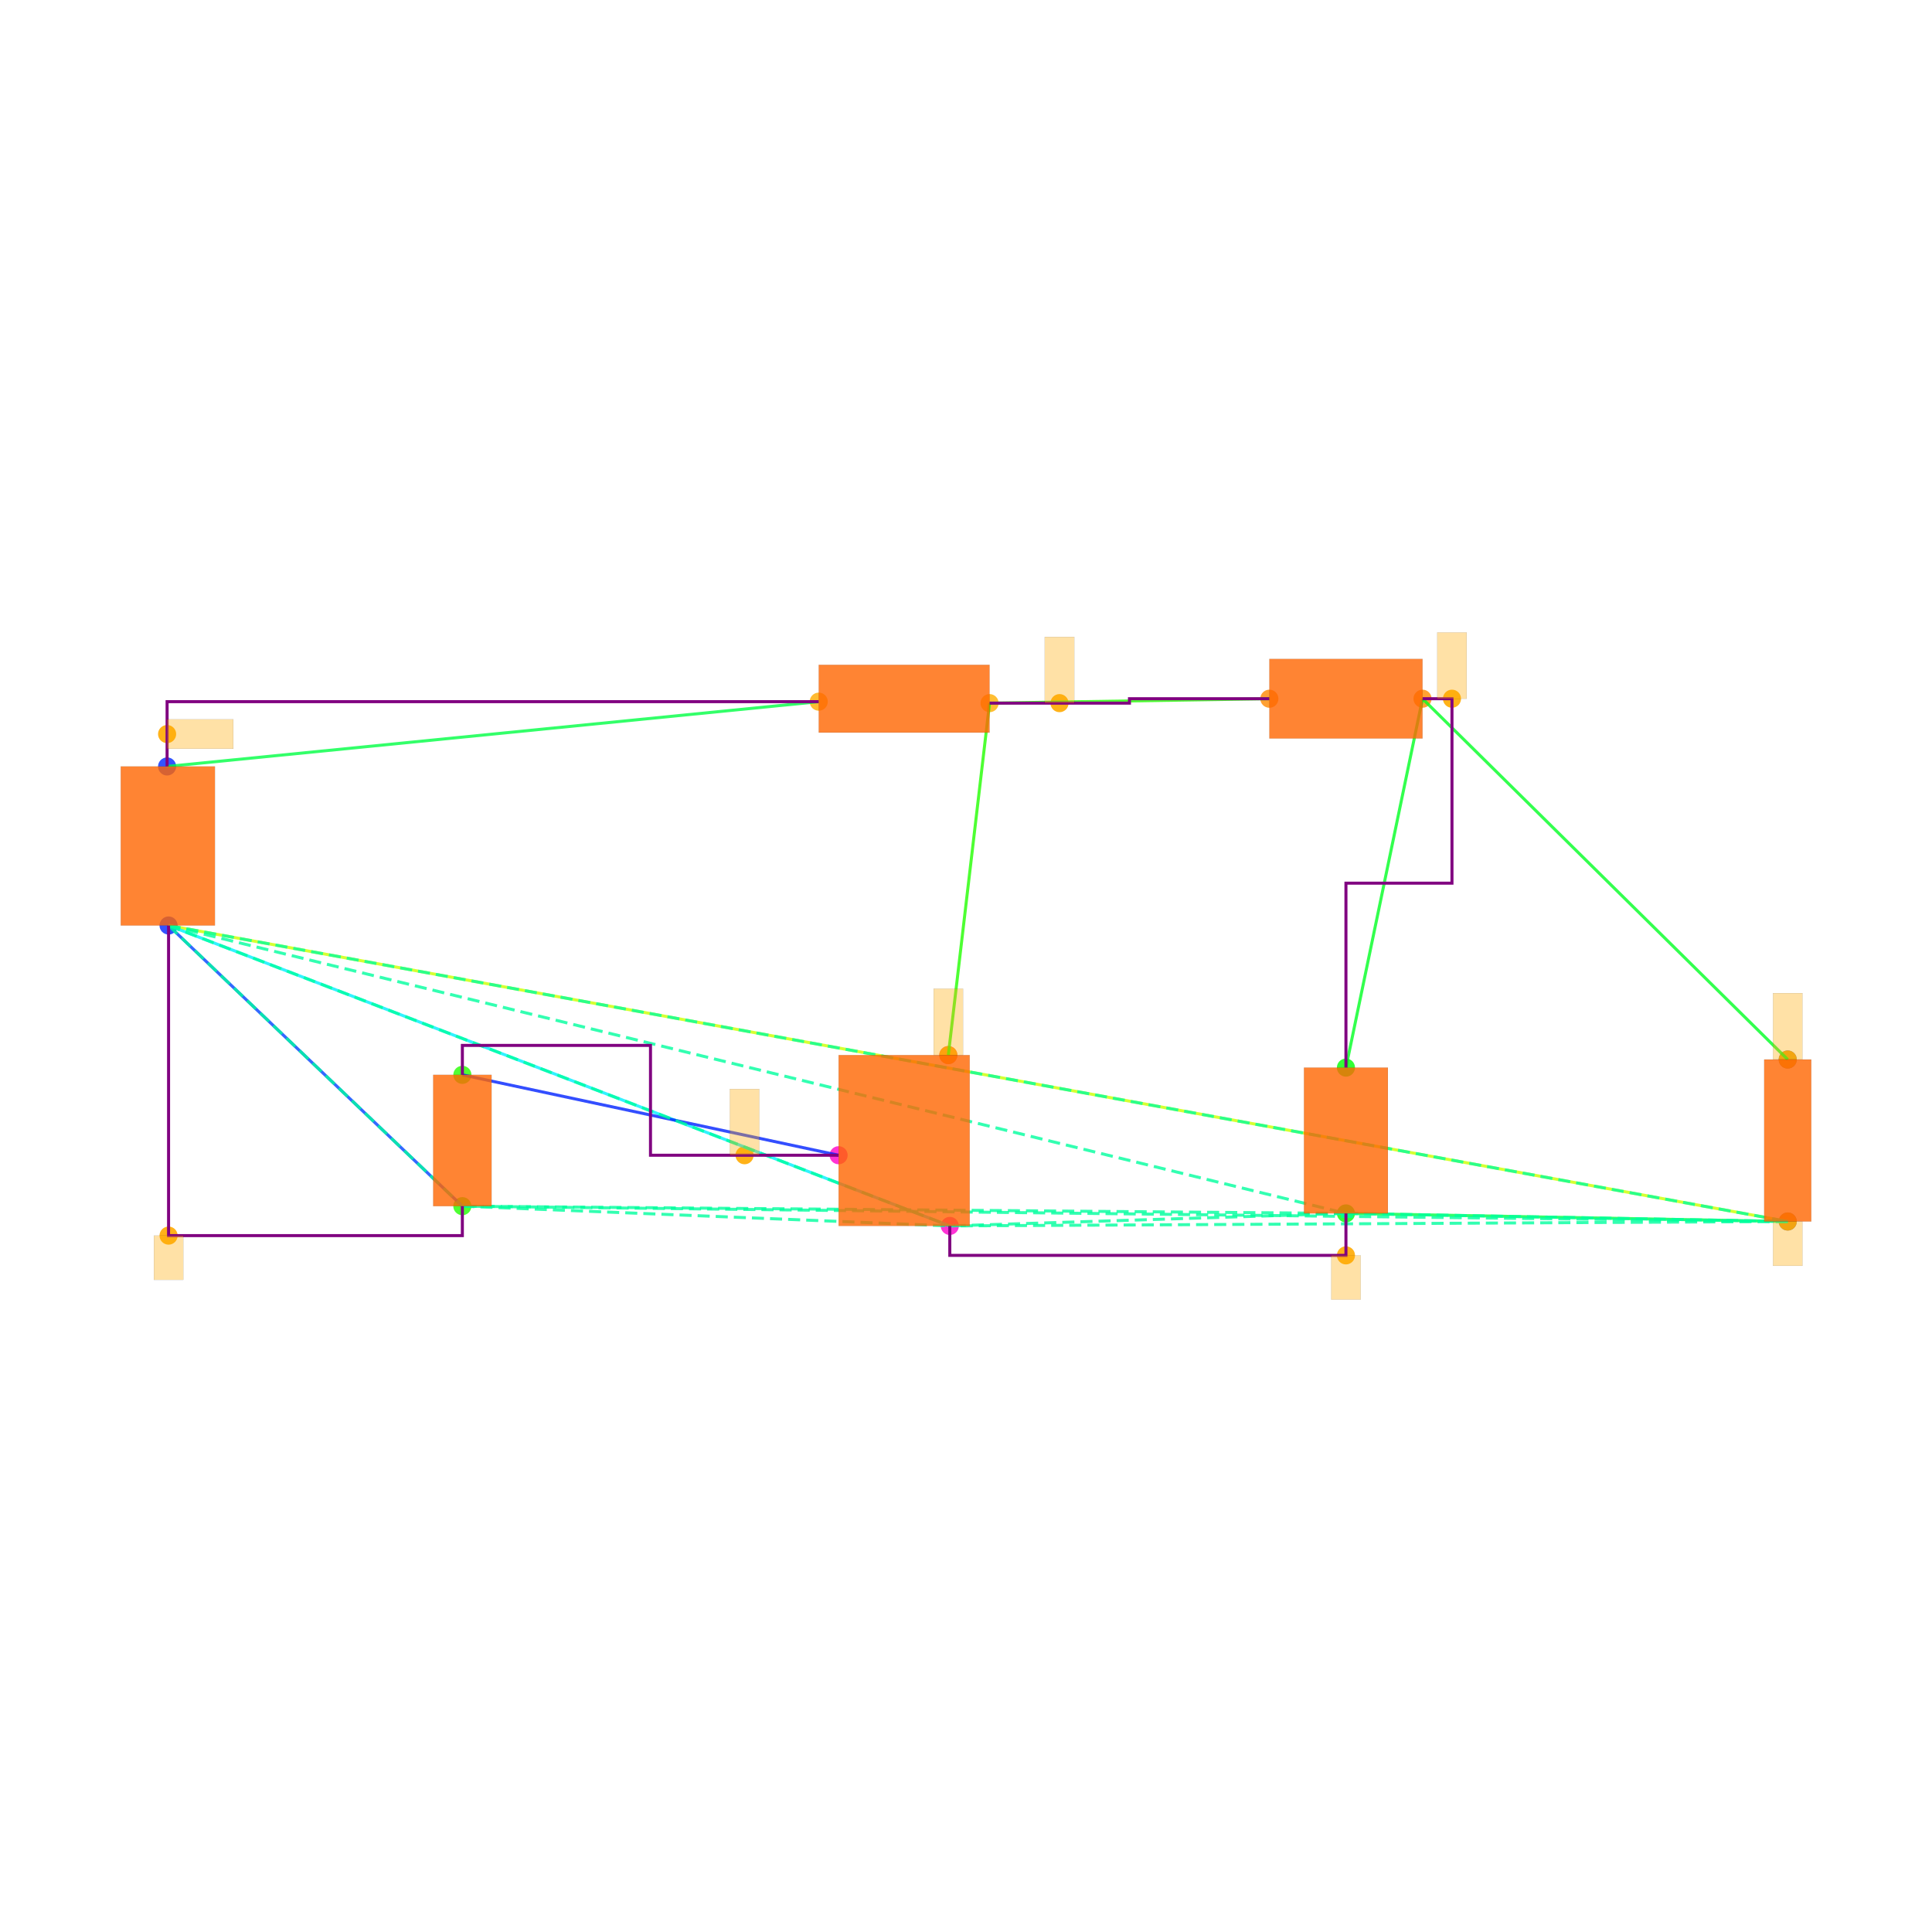
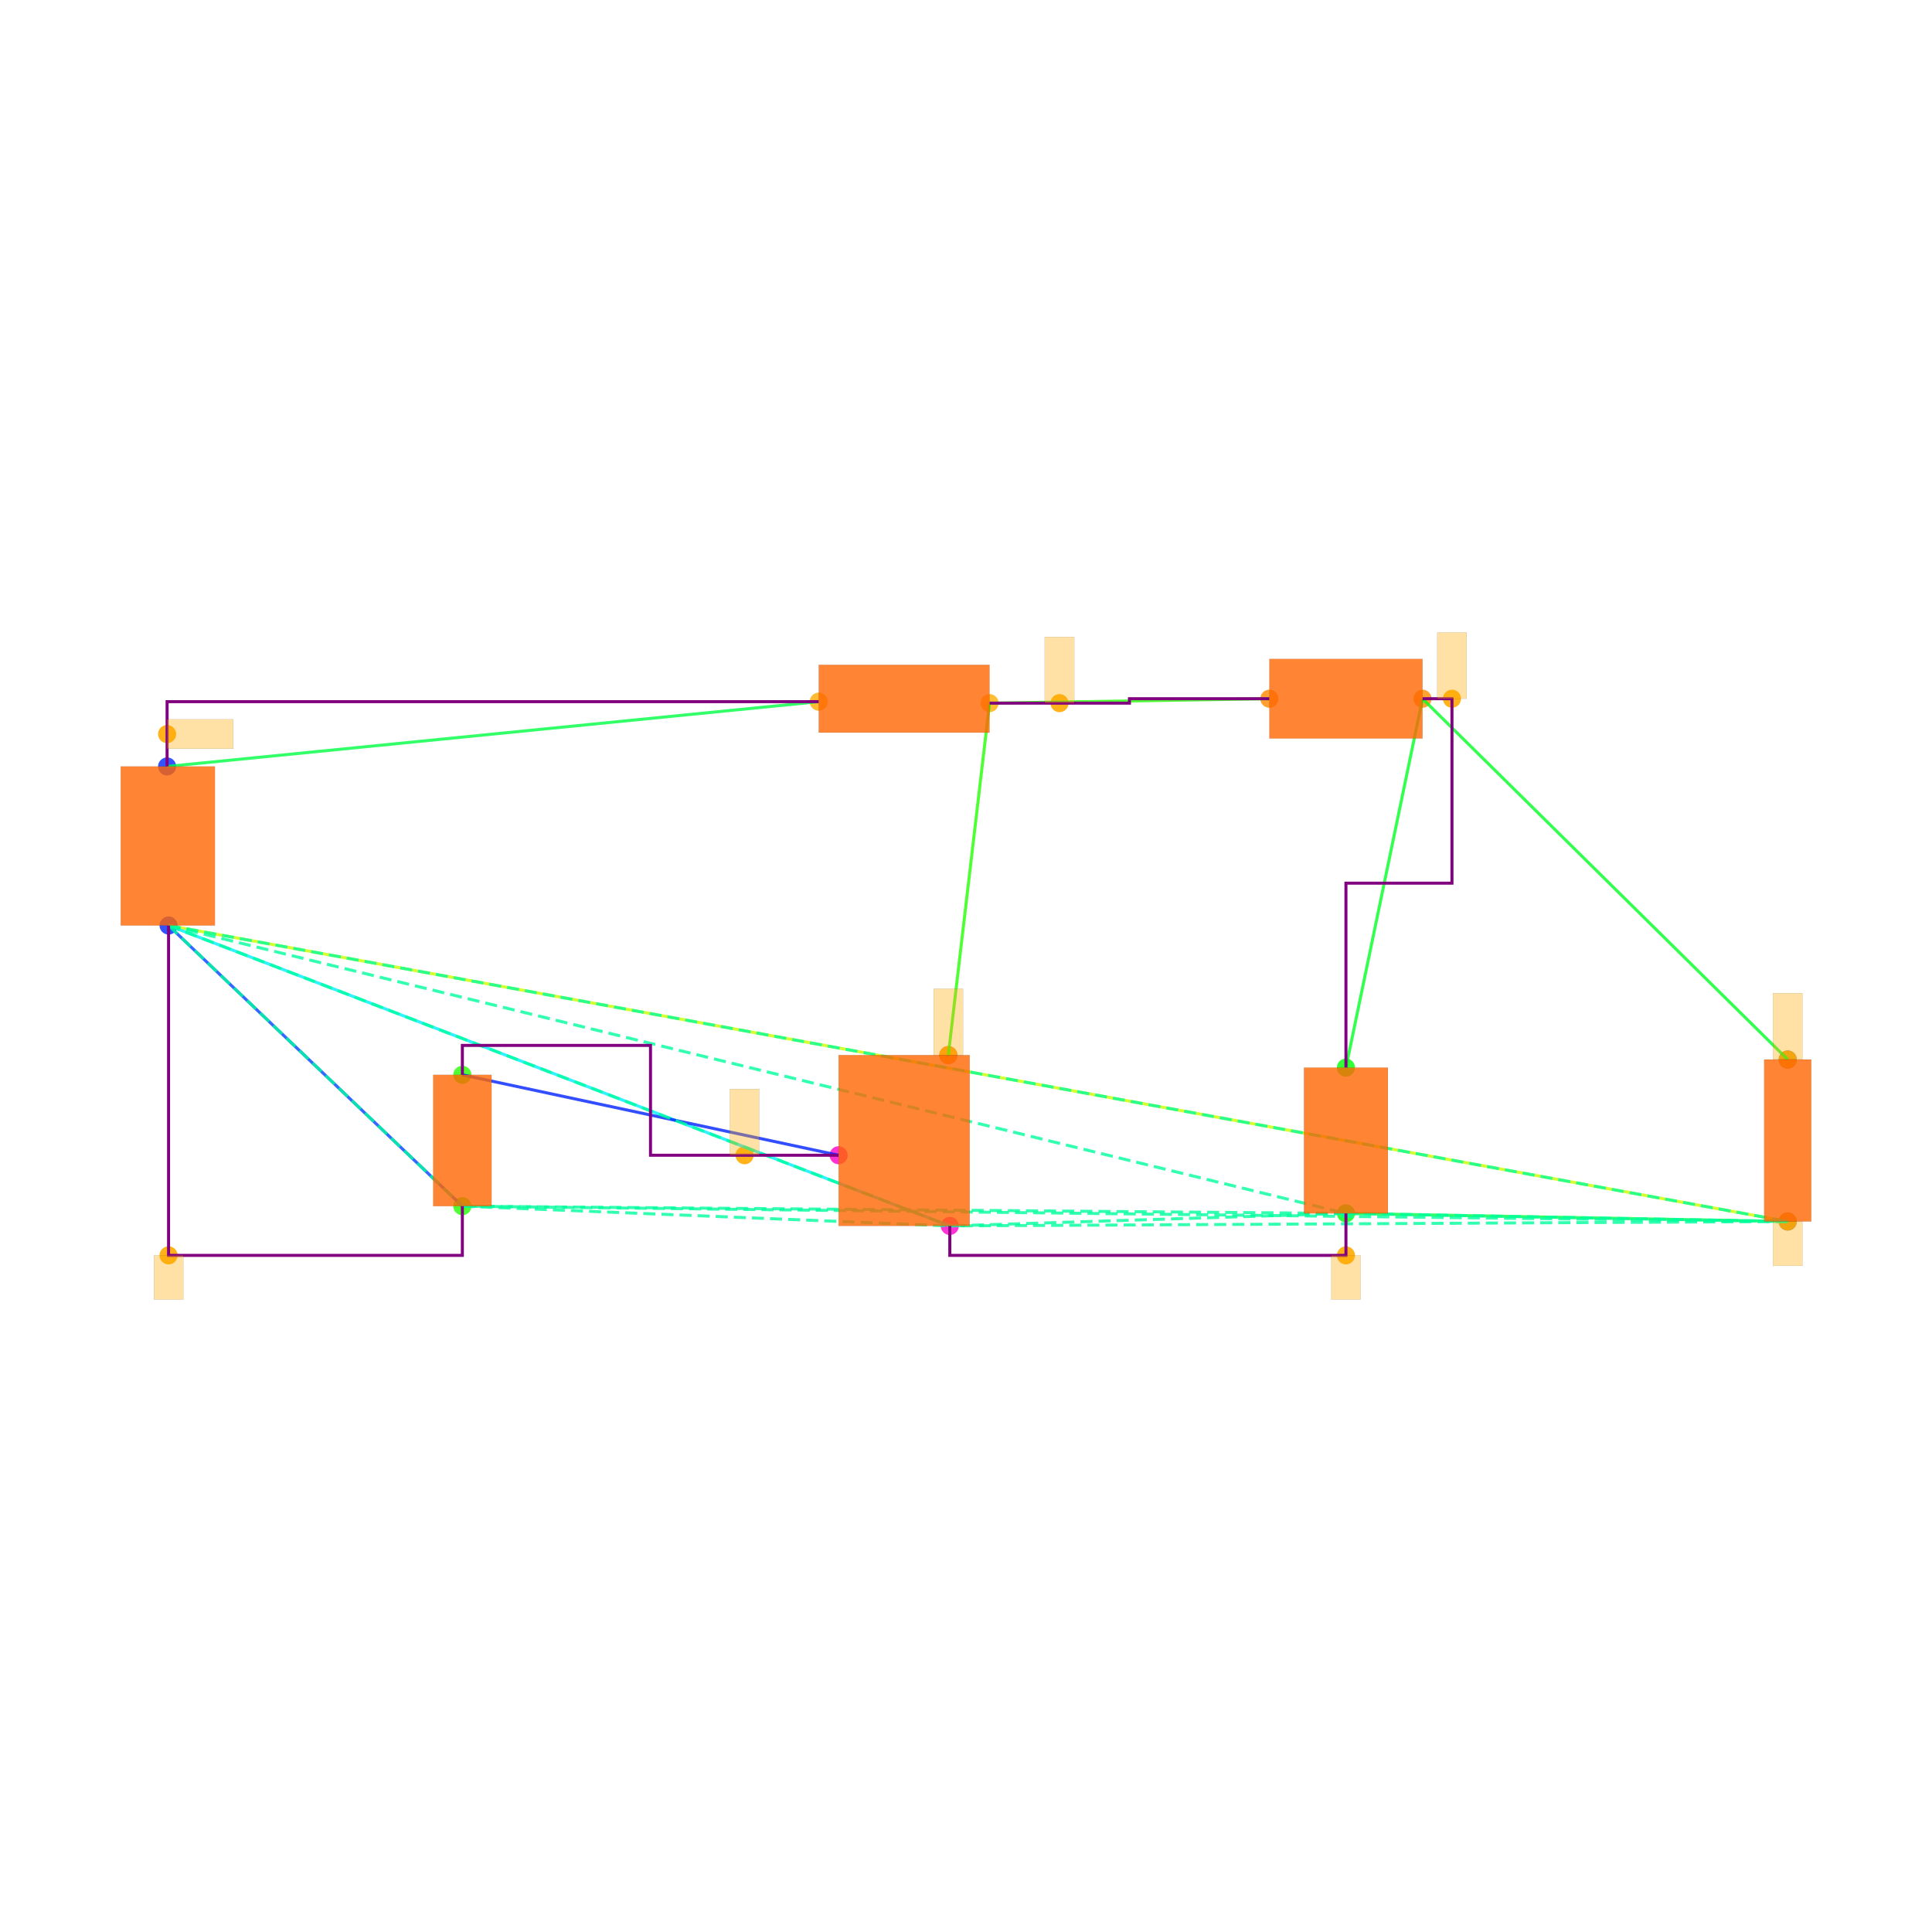
<svg xmlns="http://www.w3.org/2000/svg" width="640" height="640" viewBox="0 0 640 640">
  <rect width="100%" height="100%" fill="white" />
  <g>
    <circle data-type="point" data-label="V1.1 y+" data-x="-5.005" data-y="2.54" cx="55.353" cy="253.899" r="3" fill="hsl(230, 100%, 50%, 0.8)" />
  </g>
  <g>
    <circle data-type="point" data-label="V1.2 y-" data-x="-4.995" data-y="1.46" cx="55.841" cy="306.585" r="3" fill="hsl(231, 100%, 50%, 0.8)" />
  </g>
  <g>
    <circle data-type="point" data-label="L1.1 x-" data-x="-0.58" data-y="2.98" cx="271.217" cy="232.435" r="3" fill="hsl(40, 100%, 50%, 0.8)" />
  </g>
  <g>
    <circle data-type="point" data-label="L1.2 x+" data-x="0.58" data-y="2.97" cx="327.805" cy="232.923" r="3" fill="hsl(41, 100%, 50%, 0.8)" />
  </g>
  <g>
    <circle data-type="point" data-label="D1.1 x-" data-x="2.48" data-y="3" cx="420.493" cy="231.459" r="3" fill="hsl(32, 100%, 50%, 0.8)" />
  </g>
  <g>
    <circle data-type="point" data-label="D1.2 x+" data-x="3.52" data-y="3" cx="471.227" cy="231.459" r="3" fill="hsl(33, 100%, 50%, 0.8)" />
  </g>
  <g>
    <circle data-type="point" data-label="C1.2 y-" data-x="3" data-y="-0.49500000000000005" cx="445.86" cy="401.955" r="3" fill="hsl(122, 100%, 50%, 0.8)" />
  </g>
  <g>
    <circle data-type="point" data-label="C1.1 y+" data-x="3" data-y="0.49500000000000005" cx="445.86" cy="353.66" r="3" fill="hsl(121, 100%, 50%, 0.8)" />
  </g>
  <g>
    <circle data-type="point" data-label="R1.1 y+" data-x="6" data-y="0.55" cx="592.208" cy="350.977" r="3" fill="hsl(226, 100%, 50%, 0.8)" />
  </g>
  <g>
    <circle data-type="point" data-label="R1.2 y-" data-x="6" data-y="-0.55" cx="592.208" cy="404.638" r="3" fill="hsl(227, 100%, 50%, 0.8)" />
  </g>
  <g>
    <circle data-type="point" data-label="V2.1 y+" data-x="-2.9999378" data-y="0.4458008" cx="153.166" cy="356.06" r="3" fill="hsl(111, 100%, 50%, 0.8)" />
  </g>
  <g>
    <circle data-type="point" data-label="V2.2 y-" data-x="-3.0000622" data-y="-0.4458008" cx="153.16" cy="399.555" r="3" fill="hsl(112, 100%, 50%, 0.8)" />
  </g>
  <g>
    <circle data-type="point" data-label="M1.1 y+" data-x="0.3" data-y="0.58" cx="314.146" cy="349.514" r="3" fill="hsl(311, 100%, 50%, 0.8)" />
  </g>
  <g>
    <circle data-type="point" data-label="M1.2 y-" data-x="0.31" data-y="-0.58" cx="314.634" cy="406.102" r="3" fill="hsl(312, 100%, 50%, 0.8)" />
  </g>
  <g>
    <circle data-type="point" data-label="M1.3 x-" data-x="-0.445" data-y="-0.1" cx="277.803" cy="382.686" r="3" fill="hsl(313, 100%, 50%, 0.8)" />
  </g>
  <g>
    <circle data-type="point" data-label="" data-x="-5.005" data-y="2.7600000000000002" cx="55.353" cy="243.167" r="3" fill="hsl(40, 100%, 50%, 0.9)" />
  </g>
  <g>
    <circle data-type="point" data-label="" data-x="3" data-y="-0.78" cx="445.86" cy="415.858" r="3" fill="hsl(40, 100%, 50%, 0.9)" />
  </g>
  <g>
    <circle data-type="point" data-label="" data-x="6" data-y="-0.55" cx="592.208" cy="404.638" r="3" fill="hsl(40, 100%, 50%, 0.9)" />
  </g>
  <g>
-     <circle data-type="point" data-label="" data-x="-4.995" data-y="-0.6458008" cx="55.841" cy="409.312" r="3" fill="hsl(40, 100%, 50%, 0.9)" />
+     <circle data-type="point" data-label="" data-x="-4.995" data-y="-0.78" cx="55.841" cy="415.858" r="3" fill="hsl(40, 100%, 50%, 0.9)" />
  </g>
  <g>
    <circle data-type="point" data-label="" data-x="1.055" data-y="2.97" cx="350.977" cy="232.923" r="3" fill="hsl(40, 100%, 50%, 0.9)" />
  </g>
  <g>
    <circle data-type="point" data-label="" data-x="0.3" data-y="0.58" cx="314.146" cy="349.514" r="3" fill="hsl(40, 100%, 50%, 0.9)" />
  </g>
  <g>
    <circle data-type="point" data-label="" data-x="3.7199999999999998" data-y="3" cx="480.983" cy="231.459" r="3" fill="hsl(40, 100%, 50%, 0.9)" />
  </g>
  <g>
    <circle data-type="point" data-label="" data-x="6" data-y="0.55" cx="592.208" cy="350.977" r="3" fill="hsl(40, 100%, 50%, 0.9)" />
  </g>
  <g>
    <circle data-type="point" data-label="" data-x="-1.08373445" data-y="-0.09999999999999987" cx="246.644" cy="382.686" r="3" fill="hsl(40, 100%, 50%, 0.9)" />
  </g>
  <g>
    <polyline data-points="-5.005,2.54 -0.58,2.98" data-type="line" data-label="" points="55.353,253.899 271.217,232.435" fill="none" stroke="hsl(136, 100%, 50%, 0.8)" stroke-width="1" />
  </g>
  <g>
    <polyline data-points="0.58,2.97 2.48,3" data-type="line" data-label="" points="327.805,232.923 420.493,231.459" fill="none" stroke="hsl(112, 100%, 50%, 0.8)" stroke-width="1" />
  </g>
  <g>
    <polyline data-points="3.52,3 3,0.49500000000000005" data-type="line" data-label="" points="471.227,231.459 445.86,353.66" fill="none" stroke="hsl(128, 100%, 50%, 0.8)" stroke-width="1" />
  </g>
  <g>
    <polyline data-points="3.52,3 6,0.55" data-type="line" data-label="" points="471.227,231.459 592.208,350.977" fill="none" stroke="hsl(128, 100%, 50%, 0.8)" stroke-width="1" />
  </g>
  <g>
    <polyline data-points="3,-0.49500000000000005 6,-0.55" data-type="line" data-label="" points="445.86,401.955 592.208,404.638" fill="none" stroke="hsl(136, 100%, 50%, 0.8)" stroke-width="1" />
  </g>
  <g>
    <polyline data-points="6,-0.55 -4.995,1.46" data-type="line" data-label="" points="592.208,404.638 55.841,306.585" fill="none" stroke="hsl(72, 100%, 50%, 0.8)" stroke-width="1" />
  </g>
  <g>
    <polyline data-points="0.58,2.97 0.3,0.58" data-type="line" data-label="" points="327.805,232.923 314.146,349.514" fill="none" stroke="hsl(112, 100%, 50%, 0.8)" stroke-width="1" />
  </g>
  <g>
    <polyline data-points="0.31,-0.58 -4.995,1.46" data-type="line" data-label="" points="314.634,406.102 55.841,306.585" fill="none" stroke="hsl(184, 100%, 50%, 0.8)" stroke-width="1" />
  </g>
  <g>
    <polyline data-points="-0.445,-0.1 -2.9999378,0.4458008" data-type="line" data-label="" points="277.803,382.686 153.166,356.06" fill="none" stroke="hsl(232, 100%, 50%, 0.8)" stroke-width="1" />
  </g>
  <g>
    <polyline data-points="-3.0000622,-0.4458008 -4.995,1.46" data-type="line" data-label="" points="153.16,399.555 55.841,306.585" fill="none" stroke="hsl(224, 100%, 50%, 0.8)" stroke-width="1" />
  </g>
  <g>
    <polyline data-points="-4.995,1.46 3,-0.49500000000000005" data-type="line" data-label="" points="55.841,306.585 445.86,401.955" fill="none" stroke="hsl(157, 100%, 50%, 0.8)" stroke-width="1" stroke-dasharray="4 2" />
  </g>
  <g>
    <polyline data-points="-4.995,1.46 6,-0.55" data-type="line" data-label="" points="55.841,306.585 592.208,404.638" fill="none" stroke="hsl(157, 100%, 50%, 0.8)" stroke-width="1" stroke-dasharray="4 2" />
  </g>
  <g>
    <polyline data-points="-4.995,1.46 -3.0000622,-0.4458008" data-type="line" data-label="" points="55.841,306.585 153.16,399.555" fill="none" stroke="hsl(157, 100%, 50%, 0.8)" stroke-width="1" stroke-dasharray="4 2" />
  </g>
  <g>
    <polyline data-points="-4.995,1.46 0.31,-0.58" data-type="line" data-label="" points="55.841,306.585 314.634,406.102" fill="none" stroke="hsl(157, 100%, 50%, 0.8)" stroke-width="1" stroke-dasharray="4 2" />
  </g>
  <g>
    <polyline data-points="3,-0.49500000000000005 6,-0.55" data-type="line" data-label="" points="445.86,401.955 592.208,404.638" fill="none" stroke="hsl(157, 100%, 50%, 0.8)" stroke-width="1" stroke-dasharray="4 2" />
  </g>
  <g>
    <polyline data-points="3,-0.49500000000000005 -3.0000622,-0.4458008" data-type="line" data-label="" points="445.86,401.955 153.16,399.555" fill="none" stroke="hsl(157, 100%, 50%, 0.8)" stroke-width="1" stroke-dasharray="4 2" />
  </g>
  <g>
    <polyline data-points="3,-0.49500000000000005 0.31,-0.58" data-type="line" data-label="" points="445.86,401.955 314.634,406.102" fill="none" stroke="hsl(157, 100%, 50%, 0.8)" stroke-width="1" stroke-dasharray="4 2" />
  </g>
  <g>
    <polyline data-points="6,-0.55 -3.0000622,-0.4458008" data-type="line" data-label="" points="592.208,404.638 153.16,399.555" fill="none" stroke="hsl(157, 100%, 50%, 0.8)" stroke-width="1" stroke-dasharray="4 2" />
  </g>
  <g>
    <polyline data-points="6,-0.55 0.31,-0.58" data-type="line" data-label="" points="592.208,404.638 314.634,406.102" fill="none" stroke="hsl(157, 100%, 50%, 0.8)" stroke-width="1" stroke-dasharray="4 2" />
  </g>
  <g>
    <polyline data-points="-3.0000622,-0.4458008 0.31,-0.58" data-type="line" data-label="" points="153.16,399.555 314.634,406.102" fill="none" stroke="hsl(157, 100%, 50%, 0.8)" stroke-width="1" stroke-dasharray="4 2" />
  </g>
  <g>
    <polyline data-points="0.58,2.97 1.53,2.97 1.53,3 2.48,3" data-type="line" data-label="" points="327.805,232.923 374.149,232.923 374.149,231.459 420.493,231.459" fill="none" stroke="purple" stroke-width="1" />
  </g>
  <g>
    <polyline data-points="-5.005,2.54 -5.005,2.9800000000000004 -0.5800000000000001,2.9800000000000004" data-type="line" data-label="" points="55.353,253.899 55.353,232.435 271.217,232.435" fill="none" stroke="purple" stroke-width="1" />
  </g>
  <g>
    <polyline data-points="3.52,3 3.7199999999999998,3 3.7199999999999998,1.7474999999999996 3,1.7474999999999996 3,0.49500000000000005" data-type="line" data-label="" points="471.227,231.459 480.983,231.459 480.983,292.56 445.86,292.56 445.86,353.66" fill="none" stroke="purple" stroke-width="1" />
  </g>
  <g>
    <polyline data-points="3,-0.4950000000000001 3,-0.78 0.31,-0.78 0.31,-0.58" data-type="line" data-label="" points="445.86,401.955 445.86,415.858 314.634,415.858 314.634,406.102" fill="none" stroke="purple" stroke-width="1" />
  </g>
  <g>
-     <polyline data-points="-4.995,1.46 -4.995,-0.6458008 -3.0000622,-0.6458008 -3.0000622,-0.4458007999999998" data-type="line" data-label="" points="55.841,306.585 55.841,409.312 153.16,409.312 153.16,399.555" fill="none" stroke="purple" stroke-width="1" />
+     <polyline data-points="-4.995,1.46 -4.995,-0.78 -3.0000622,-0.78 -3.0000622,-0.4458007999999998" data-type="line" data-label="" points="55.841,306.585 55.841,415.858 153.16,415.858 153.16,399.555" fill="none" stroke="purple" stroke-width="1" />
  </g>
  <g>
    <polyline data-points="-0.44499999999999984,-0.09999999999999987 -1.7224689,-0.09999999999999987 -1.7224689,0.6458008000000002 -2.9999378,0.6458008000000002 -2.9999378,0.4458008" data-type="line" data-label="" points="277.803,382.686 215.484,382.686 215.484,346.304 153.166,346.304 153.166,356.06" fill="none" stroke="purple" stroke-width="1" />
  </g>
  <g>
    <rect data-type="rect" data-label="schematic_component_0" data-x="-5" data-y="2" x="40" y="253.899" width="31.194" height="52.685" fill="hsl(24, 100%, 50%, 0.8)" stroke="black" stroke-width="0.02" />
  </g>
  <g>
    <rect data-type="rect" data-label="schematic_component_1" data-x="0" data-y="3" x="271.217" y="220.239" width="56.588" height="22.44" fill="hsl(24, 100%, 50%, 0.8)" stroke="black" stroke-width="0.02" />
  </g>
  <g>
    <rect data-type="rect" data-label="schematic_component_2" data-x="3" data-y="3" x="420.493" y="218.288" width="50.734" height="26.343" fill="hsl(24, 100%, 50%, 0.8)" stroke="black" stroke-width="0.02" />
  </g>
  <g>
    <rect data-type="rect" data-label="schematic_component_3" data-x="3" data-y="0" x="431.957" y="353.66" width="27.806" height="48.295" fill="hsl(24, 100%, 50%, 0.8)" stroke="black" stroke-width="0.02" />
  </g>
  <g>
    <rect data-type="rect" data-label="schematic_component_4" data-x="6" data-y="0" x="584.416" y="350.977" width="15.584" height="53.661" fill="hsl(24, 100%, 50%, 0.8)" stroke="black" stroke-width="0.02" />
  </g>
  <g>
    <rect data-type="rect" data-label="schematic_component_5" data-x="-3" data-y="0" x="143.498" y="356.06" width="19.33" height="43.495" fill="hsl(24, 100%, 50%, 0.8)" stroke="black" stroke-width="0.02" />
  </g>
  <g>
    <rect data-type="rect" data-label="schematic_component_6" data-x="0" data-y="0" x="277.803" y="349.514" width="43.417" height="56.588" fill="hsl(24, 100%, 50%, 0.8)" stroke="black" stroke-width="0.02" />
  </g>
  <g>
    <rect data-type="rect" data-label="" data-x="-4.78" data-y="2.7600000000000002" x="55.353" y="238.289" width="21.952" height="9.757" fill="hsl(40, 100%, 50%, 0.35)" stroke="black" stroke-width="0.02" />
  </g>
  <g>
    <rect data-type="rect" data-label="" data-x="3" data-y="-0.93" x="440.981" y="415.858" width="9.757" height="14.635" fill="hsl(40, 100%, 50%, 0.35)" stroke="black" stroke-width="0.02" />
  </g>
  <g>
    <rect data-type="rect" data-label="" data-x="6" data-y="-0.7010000000000001" x="587.33" y="404.687" width="9.757" height="14.635" fill="hsl(40, 100%, 50%, 0.35)" stroke="black" stroke-width="0.02" />
  </g>
  <g>
-     <rect data-type="rect" data-label="" data-x="-4.995" data-y="-0.7958008" x="50.963" y="409.312" width="9.757" height="14.635" fill="hsl(40, 100%, 50%, 0.35)" stroke="black" stroke-width="0.02" />
+     <rect data-type="rect" data-label="" data-x="-4.995" data-y="-0.93" x="50.963" y="415.858" width="9.757" height="14.635" fill="hsl(40, 100%, 50%, 0.35)" stroke="black" stroke-width="0.02" />
  </g>
  <g>
    <rect data-type="rect" data-label="" data-x="1.055" data-y="3.1950000000000003" x="346.099" y="210.97" width="9.757" height="21.952" fill="hsl(40, 100%, 50%, 0.35)" stroke="black" stroke-width="0.02" />
  </g>
  <g>
    <rect data-type="rect" data-label="" data-x="0.3" data-y="0.8059999999999999" x="309.268" y="327.513" width="9.757" height="21.952" fill="hsl(40, 100%, 50%, 0.35)" stroke="black" stroke-width="0.02" />
  </g>
  <g>
    <rect data-type="rect" data-label="" data-x="3.7199999999999998" data-y="3.225" x="476.105" y="209.507" width="9.757" height="21.952" fill="hsl(40, 100%, 50%, 0.35)" stroke="black" stroke-width="0.02" />
  </g>
  <g>
    <rect data-type="rect" data-label="" data-x="6" data-y="0.776" x="587.33" y="328.976" width="9.757" height="21.952" fill="hsl(40, 100%, 50%, 0.35)" stroke="black" stroke-width="0.02" />
  </g>
  <g>
    <rect data-type="rect" data-label="" data-x="-1.08373445" data-y="0.12500000000000014" x="241.765" y="360.734" width="9.757" height="21.952" fill="hsl(40, 100%, 50%, 0.35)" stroke="black" stroke-width="0.02" />
  </g>
  <g id="crosshair" style="display: none">
    <line id="crosshair-h" y1="0" y2="640" stroke="#666" stroke-width="0.5" />
    <line id="crosshair-v" x1="0" x2="640" stroke="#666" stroke-width="0.5" />
    <text id="coordinates" font-family="monospace" font-size="12" fill="#666" />
  </g>
</svg>
